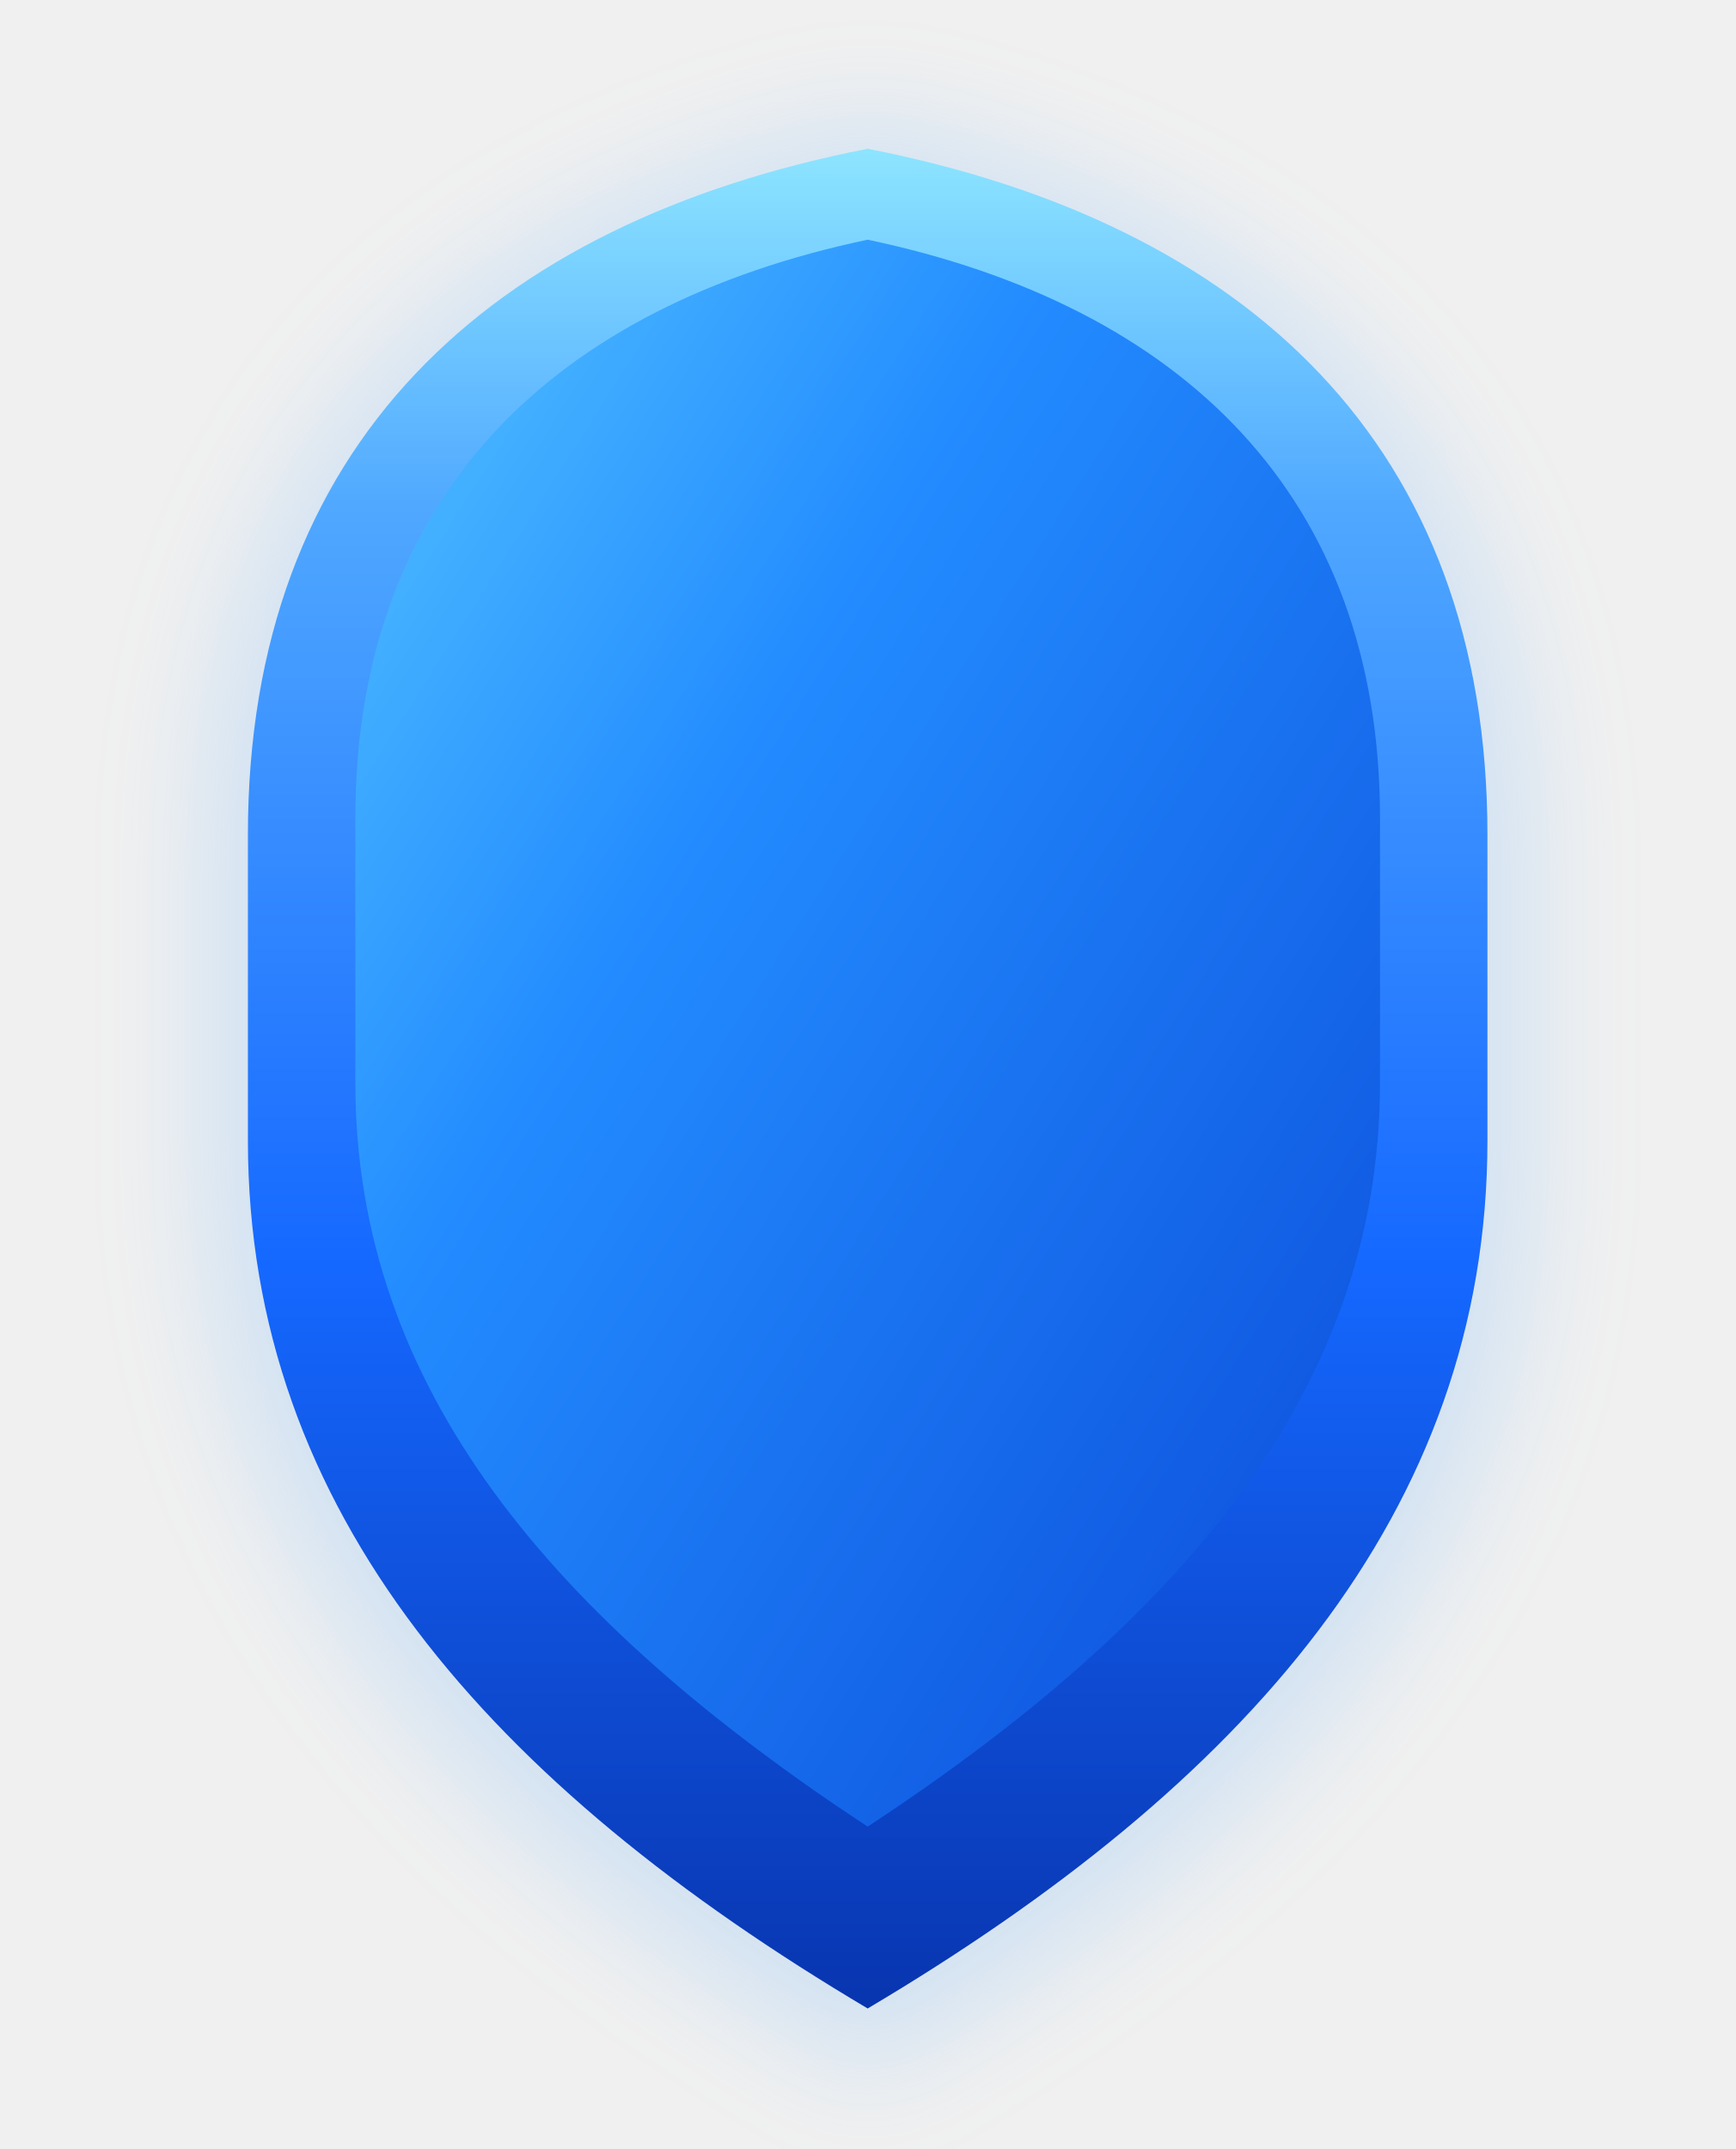
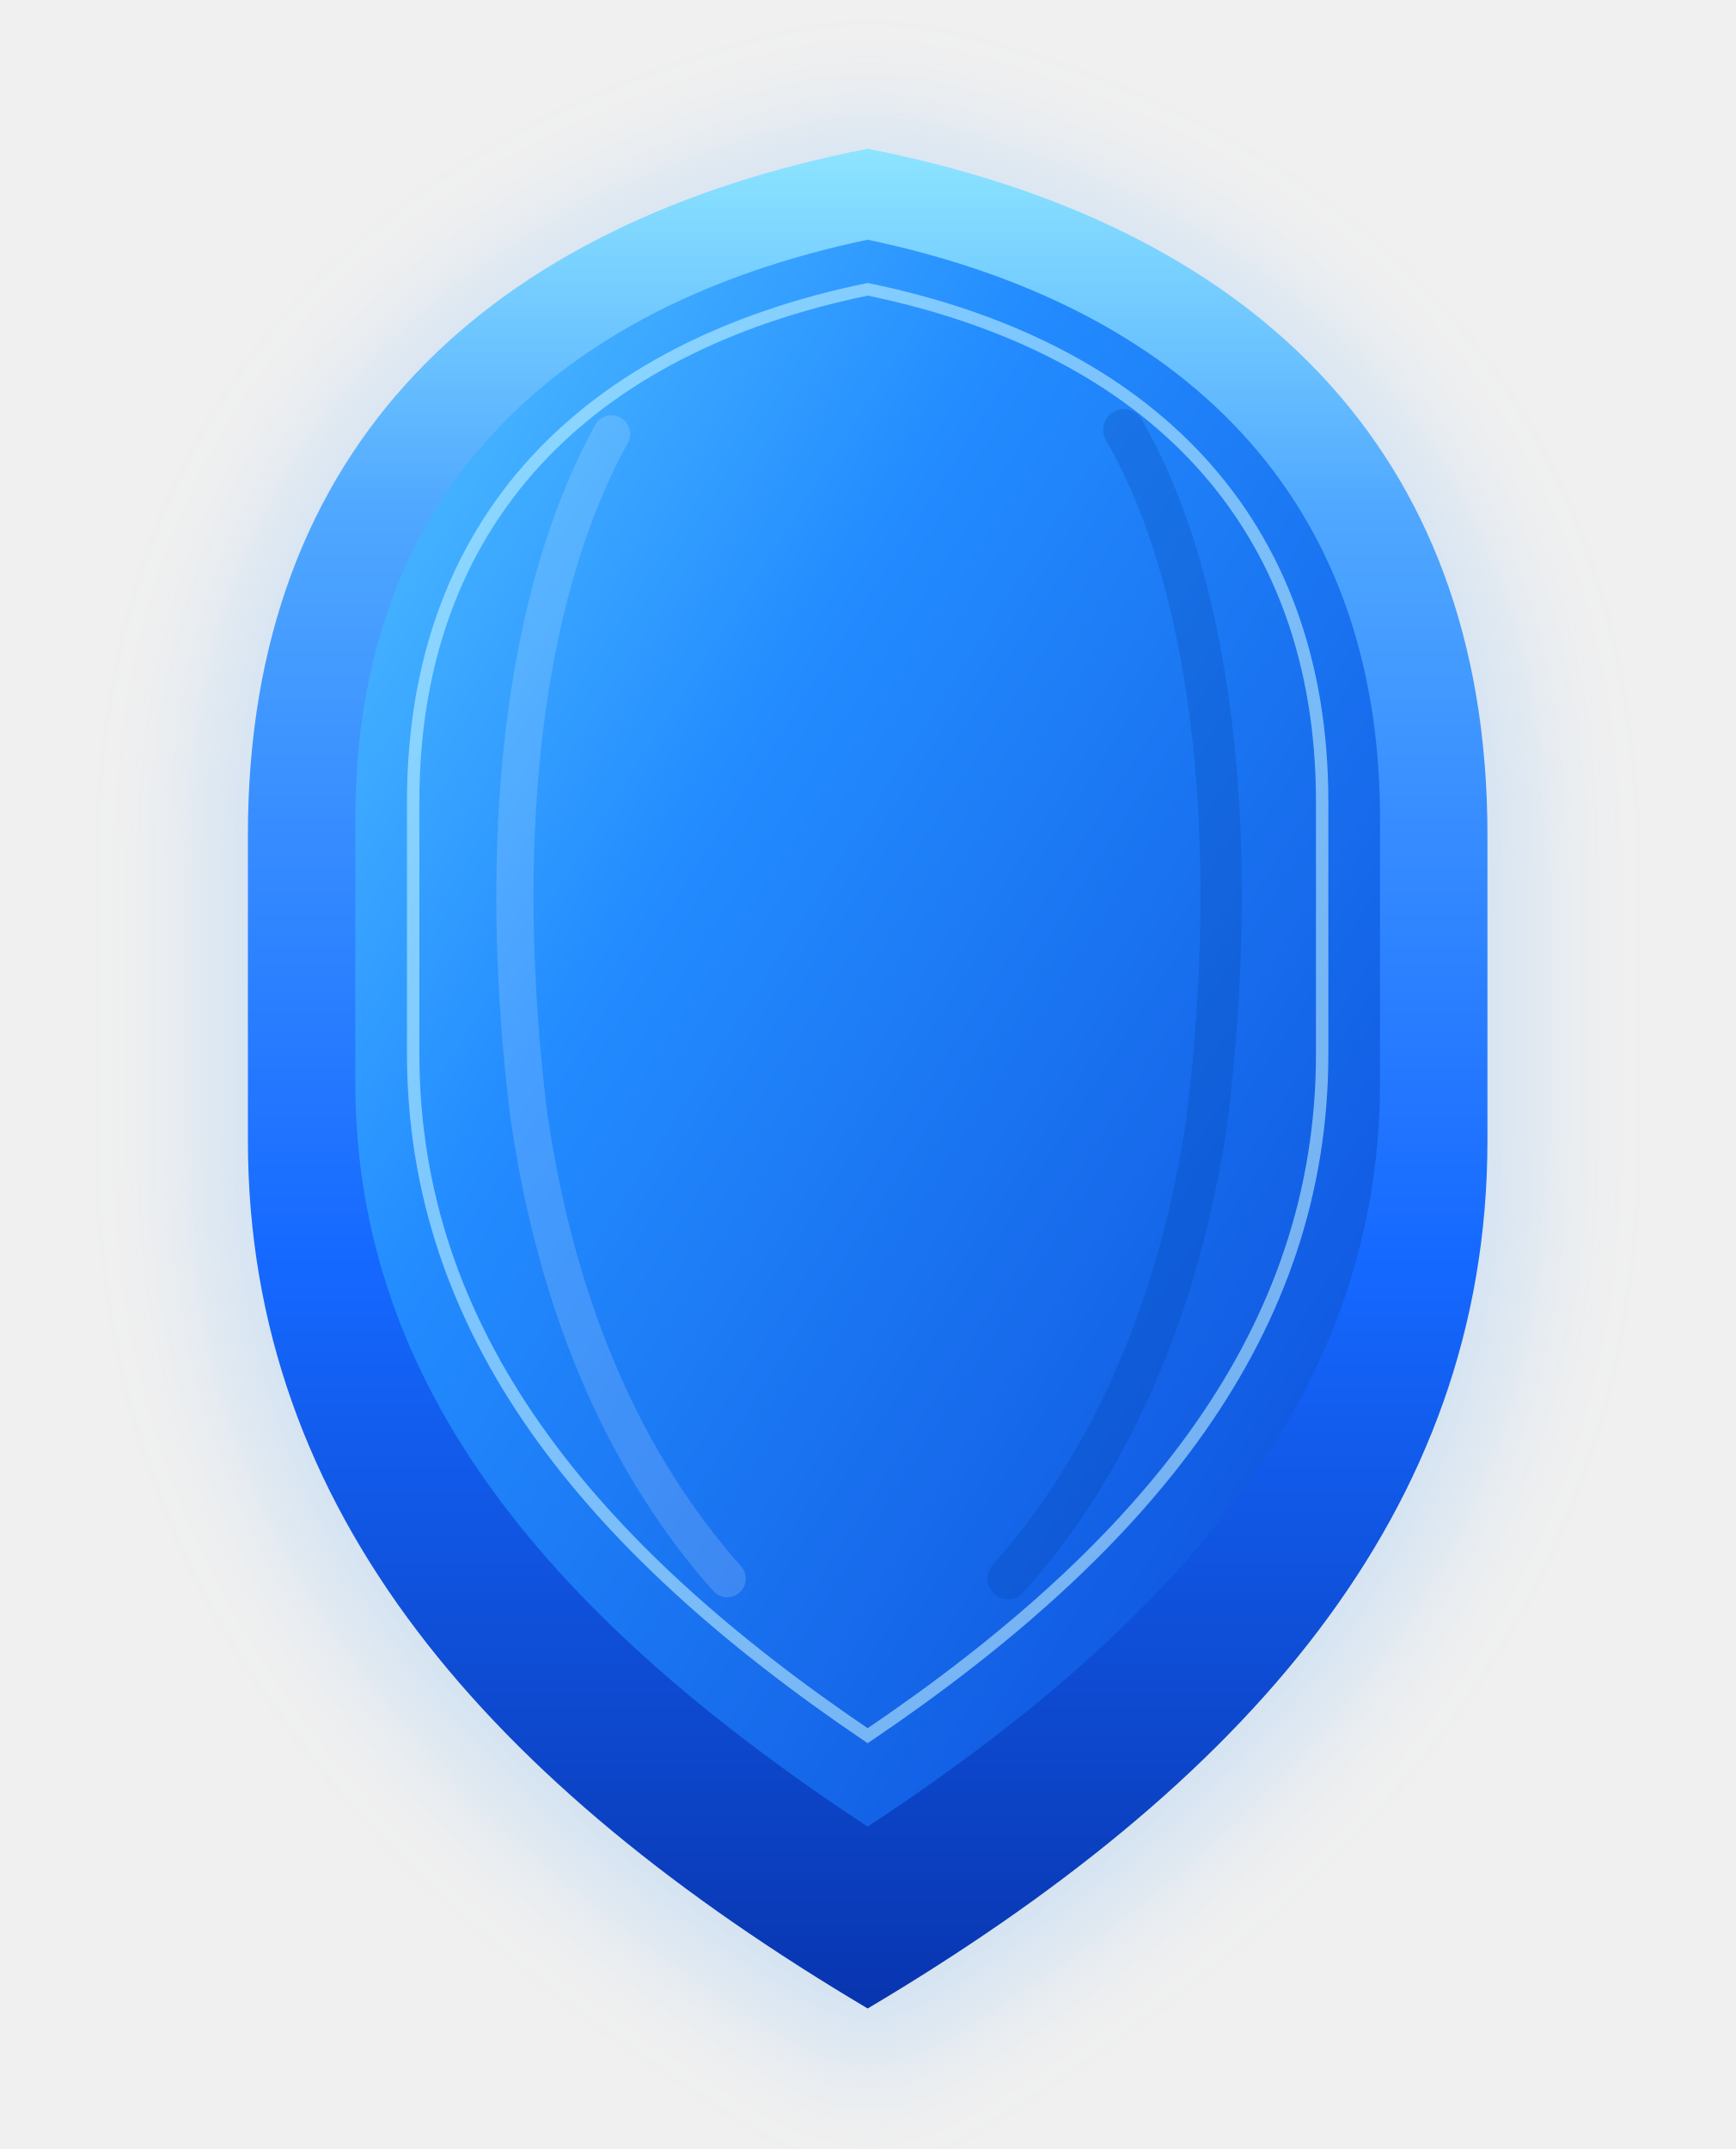
<svg xmlns="http://www.w3.org/2000/svg" viewBox="0 0 420 520">
  <defs>
    <linearGradient id="frame" x1="0%" y1="0%" x2="0%" y2="100%">
      <stop offset="0%" stop-color="#8EE6FF" />
      <stop offset="20%" stop-color="#4FA7FF" />
      <stop offset="60%" stop-color="#1568FF" />
      <stop offset="100%" stop-color="#0834AE" />
    </linearGradient>
    <linearGradient id="body" x1="0%" y1="0%" x2="100%" y2="100%">
      <stop offset="0%" stop-color="#56C5FF" />
      <stop offset="35%" stop-color="#238CFF" />
      <stop offset="100%" stop-color="#0A49D8" />
    </linearGradient>
    <filter id="glow">
      <feGaussianBlur stdDeviation="12" />
    </filter>
  </defs>
  <path d=" M210 28 C308 48 372 106 372 206 L372 282 C372 378 307 448 210 503 C113 448 48 378 48 282 L48 206 C48 106 112 48 210 28 Z" fill="#4FA7FF" opacity=".18" filter="url(#glow)" />
  <path d=" M210 36 C302 54 360 108 360 202 L360 276 C360 366 301 432 210 486 C119 432 60 366 60 276 L60 202 C60 108 118 54 210 36 Z" fill="url(#frame)" />
  <path d=" M210 58 C286 74 334 120 334 198 L334 262 C334 336 286 392 210 442 C134 392 86 336 86 262 L86 198 C86 120 134 74 210 58 Z" fill="url(#body)" />
+   <path d=" M210 70 C278 84 320 126 320 194 L320 255 C320 322 278 374 210 420 C142 374 100 322 100 255 L100 194 C100 126 142 84 210 70 Z" fill="none" stroke="#C9F7FF" stroke-width="3" opacity=".55" />
+   <path d=" M148 105 C126 145 120 205 128 270 C135 318 152 355 176 382" fill="none" stroke="#FFFFFF" stroke-width="9" stroke-linecap="round" opacity=".16" />
+   <path d=" M272 104 C295 144 300 208 292 272 C285 318 268 355 244 382" fill="none" stroke="#003D9F" stroke-width="10" stroke-linecap="round" opacity=".22" />
</svg>
